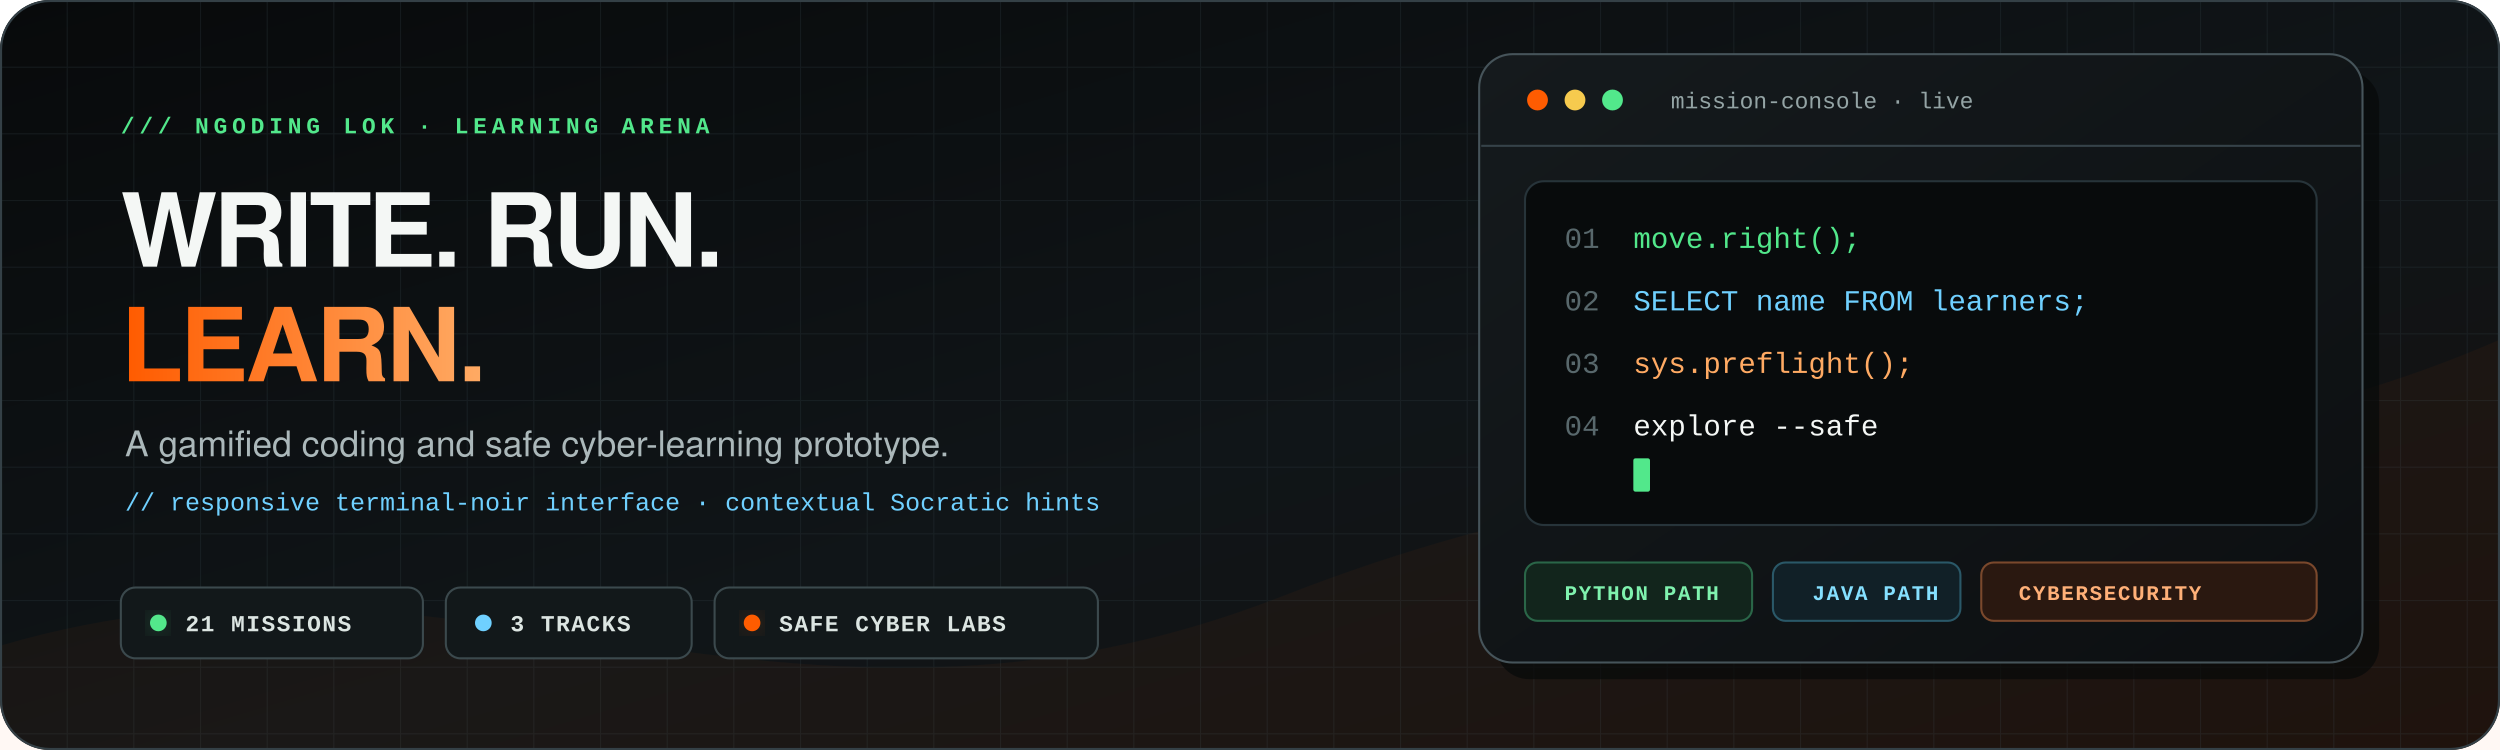
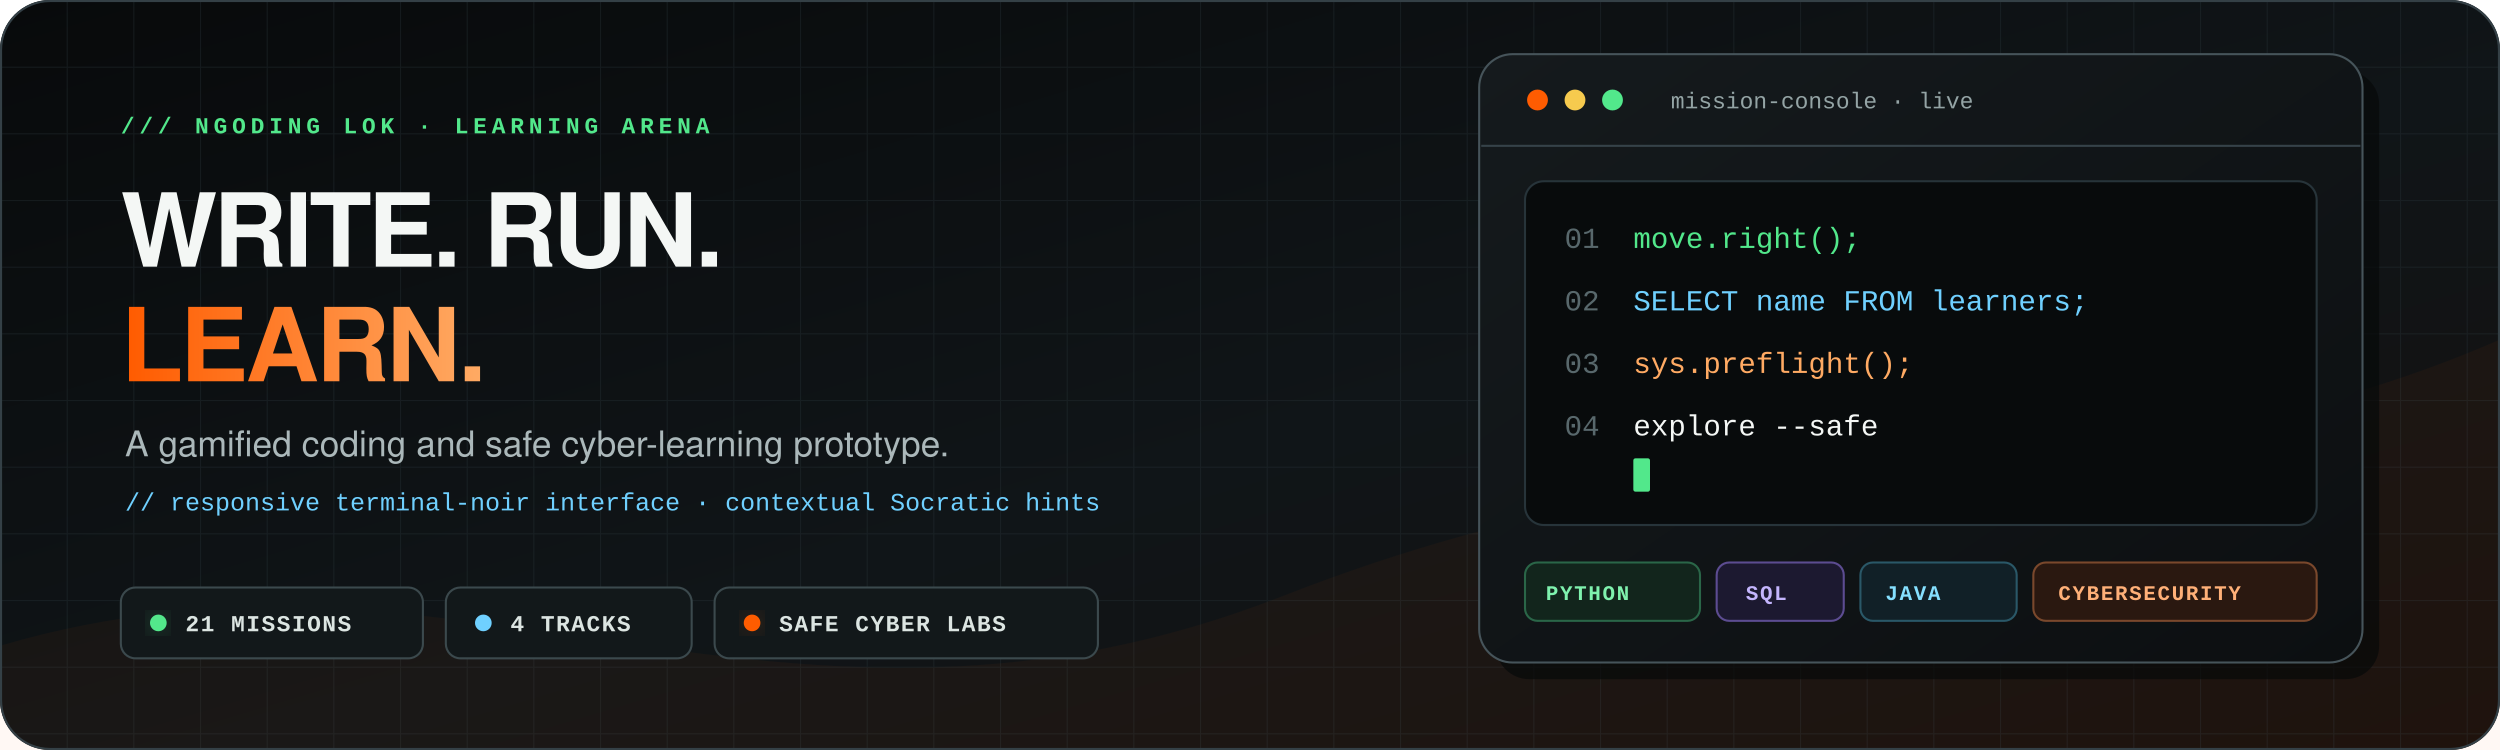
<svg xmlns="http://www.w3.org/2000/svg" viewBox="0 0 1200 360" width="1200" height="360" role="img" aria-label="Ngoding Lok — write, run, learn">
  <defs>
    <linearGradient id="background" x1="0" y1="0" x2="1" y2="1">
      <stop offset="0" stop-color="#080A0B" />
      <stop offset="0.55" stop-color="#101518" />
      <stop offset="1" stop-color="#15100E" />
    </linearGradient>
    <linearGradient id="ember" x1="0" y1="0" x2="1" y2="0">
      <stop offset="0" stop-color="#FF5C01" />
      <stop offset="1" stop-color="#FFAA63" />
    </linearGradient>
    <linearGradient id="panel" x1="0" y1="0" x2="1" y2="1">
      <stop offset="0" stop-color="#151A1D" />
      <stop offset="1" stop-color="#0C0F11" />
    </linearGradient>
    <pattern id="grid" width="32" height="32" patternUnits="userSpaceOnUse">
      <path d="M32 0H0V32" fill="none" stroke="#2A353A" stroke-width="1" opacity="0.34" />
    </pattern>
    <filter id="softGlow" x="-25%" y="-25%" width="150%" height="150%">
      <feGaussianBlur stdDeviation="8" result="blur" />
      <feMerge>
        <feMergeNode in="blur" />
        <feMergeNode in="SourceGraphic" />
      </feMerge>
    </filter>
  </defs>
  <rect width="1200" height="360" rx="24" fill="url(#background)" />
  <rect width="1200" height="360" rx="24" fill="url(#grid)" />
  <path d="M0 310C220 245 376 380 616 286S1005 248 1200 163V360H0Z" fill="#FF5C01" opacity="0.045" />
  <rect x="0.5" y="0.5" width="1199" height="359" rx="23.5" fill="none" stroke="#344046" />
  <text x="58" y="64" font-family="'SFMono-Regular',Consolas,'Liberation Mono',monospace" font-size="11" font-weight="700" letter-spacing="2.3" fill="#52E88B">/// NGODING LOK · LEARNING ARENA</text>
  <text x="58" y="128" font-family="'Segoe UI',Helvetica,Arial,sans-serif" font-size="49" font-weight="800" letter-spacing="-1.5" fill="#F4F7F5">WRITE. RUN.</text>
  <text x="58" y="183" font-family="'Segoe UI',Helvetica,Arial,sans-serif" font-size="49" font-weight="800" letter-spacing="-1.5" fill="url(#ember)">LEARN.</text>
  <text x="60" y="219" font-family="'Segoe UI',Helvetica,Arial,sans-serif" font-size="17" fill="#ABB8BA">A gamified coding and safe cyber-learning prototype.</text>
  <text x="60" y="245" font-family="'SFMono-Regular',Consolas,'Liberation Mono',monospace" font-size="12" fill="#6FD0FF">// responsive terminal-noir interface · contextual Socratic hints</text>
  <g font-family="'SFMono-Regular',Consolas,'Liberation Mono',monospace" font-size="11" font-weight="700" letter-spacing="0.7">
    <rect x="58" y="282" width="145" height="34" rx="7" fill="#12181A" stroke="#3B494D" />
    <circle cx="76" cy="299" r="4" fill="#52E88B" filter="url(#softGlow)" />
    <text x="89" y="303" fill="#DCE5E2">21 MISSIONS</text>
    <rect x="214" y="282" width="118" height="34" rx="7" fill="#12181A" stroke="#3B494D" />
    <circle cx="232" cy="299" r="4" fill="#6FD0FF" />
-     <text x="245" y="303" fill="#DCE5E2">3 TRACKS</text>
+     <text x="245" y="303" fill="#DCE5E2">4 TRACKS</text>
    <rect x="343" y="282" width="184" height="34" rx="7" fill="#12181A" stroke="#3B494D" />
    <circle cx="361" cy="299" r="4" fill="#FF5C01" filter="url(#softGlow)" />
    <text x="374" y="303" fill="#DCE5E2">SAFE CYBER LABS</text>
  </g>
  <rect x="718" y="34" width="424" height="292" rx="16" fill="#060809" opacity="0.7" />
  <rect x="710" y="26" width="424" height="292" rx="16" fill="url(#panel)" stroke="#46545A" />
  <path d="M711 70H1133" stroke="#364249" />
  <circle cx="738" cy="48" r="5" fill="#FF5C01" />
  <circle cx="756" cy="48" r="5" fill="#F6CA4E" />
  <circle cx="774" cy="48" r="5" fill="#52E88B" />
  <text x="802" y="52" font-family="'SFMono-Regular',Consolas,'Liberation Mono',monospace" font-size="11" fill="#94A4A5">mission-console · live</text>
  <rect x="732" y="87" width="380" height="165" rx="9" fill="#080B0C" stroke="#27343A" />
  <g font-family="'SFMono-Regular',Consolas,'Liberation Mono',monospace" font-size="14">
    <text x="751" y="119" fill="#58686C">01</text>
    <text x="784" y="119" fill="#52E88B">move.right();</text>
    <text x="751" y="149" fill="#58686C">02</text>
    <text x="784" y="149" fill="#6FD0FF">SELECT name FROM learners;</text>
    <text x="751" y="179" fill="#58686C">03</text>
    <text x="784" y="179" fill="#FFAA63">sys.preflight();</text>
    <text x="751" y="209" fill="#58686C">04</text>
    <text x="784" y="209" fill="#F4F7F5">explore --safe</text>
    <rect x="784" y="220" width="8" height="16" rx="1" fill="#52E88B">
      <animate attributeName="opacity" values="1;0;1" dur="1s" repeatCount="indefinite" />
    </rect>
  </g>
  <g font-family="'SFMono-Regular',Consolas,'Liberation Mono',monospace" font-size="10" font-weight="700" letter-spacing="0.8">
-     <rect x="732" y="270" width="109" height="28" rx="6" fill="#12251C" stroke="#2A6648" />
-     <text x="751" y="288" fill="#7FF2AE">PYTHON PATH</text>
-     <rect x="851" y="270" width="90" height="28" rx="6" fill="#112027" stroke="#2A5868" />
-     <text x="870" y="288" fill="#85E0FF">JAVA PATH</text>
-     <rect x="951" y="270" width="161" height="28" rx="6" fill="#2A1810" stroke="#7A482C" />
-     <text x="969" y="288" fill="#FFB078">CYBERSECURITY</text>
+     <rect x="732" y="270" width="84" height="28" rx="6" fill="#12251C" stroke="#2A6648" />
+     <text x="742" y="288" fill="#7FF2AE">PYTHON</text>
+     <rect x="824" y="270" width="61" height="28" rx="6" fill="#1C1930" stroke="#5C4C91" />
+     <text x="838" y="288" fill="#C4B5FD">SQL</text>
+     <rect x="893" y="270" width="75" height="28" rx="6" fill="#112027" stroke="#2A5868" />
+     <text x="905" y="288" fill="#85E0FF">JAVA</text>
+     <rect x="976" y="270" width="136" height="28" rx="6" fill="#2A1810" stroke="#7A482C" />
+     <text x="988" y="288" fill="#FFB078">CYBERSECURITY</text>
  </g>
</svg>
